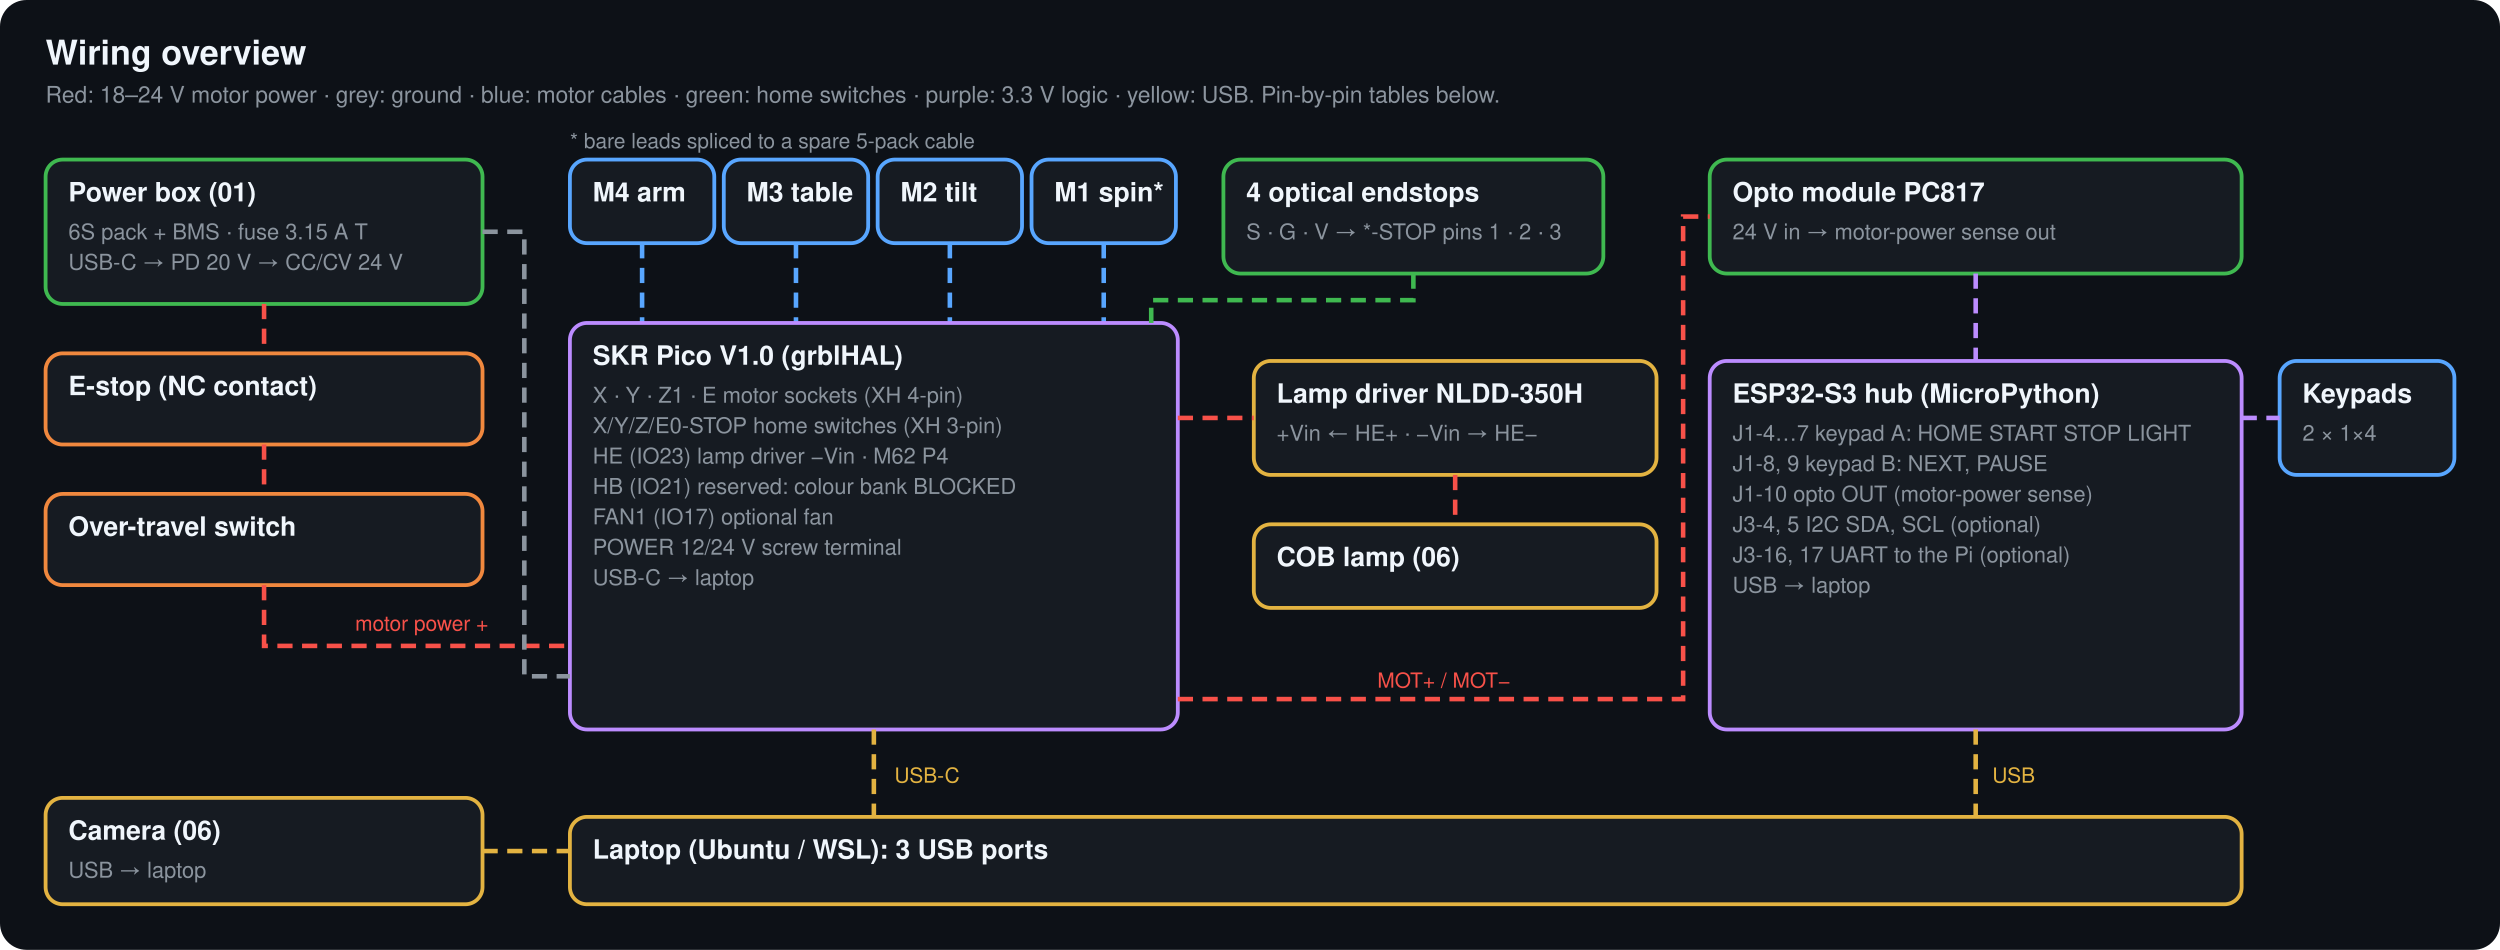
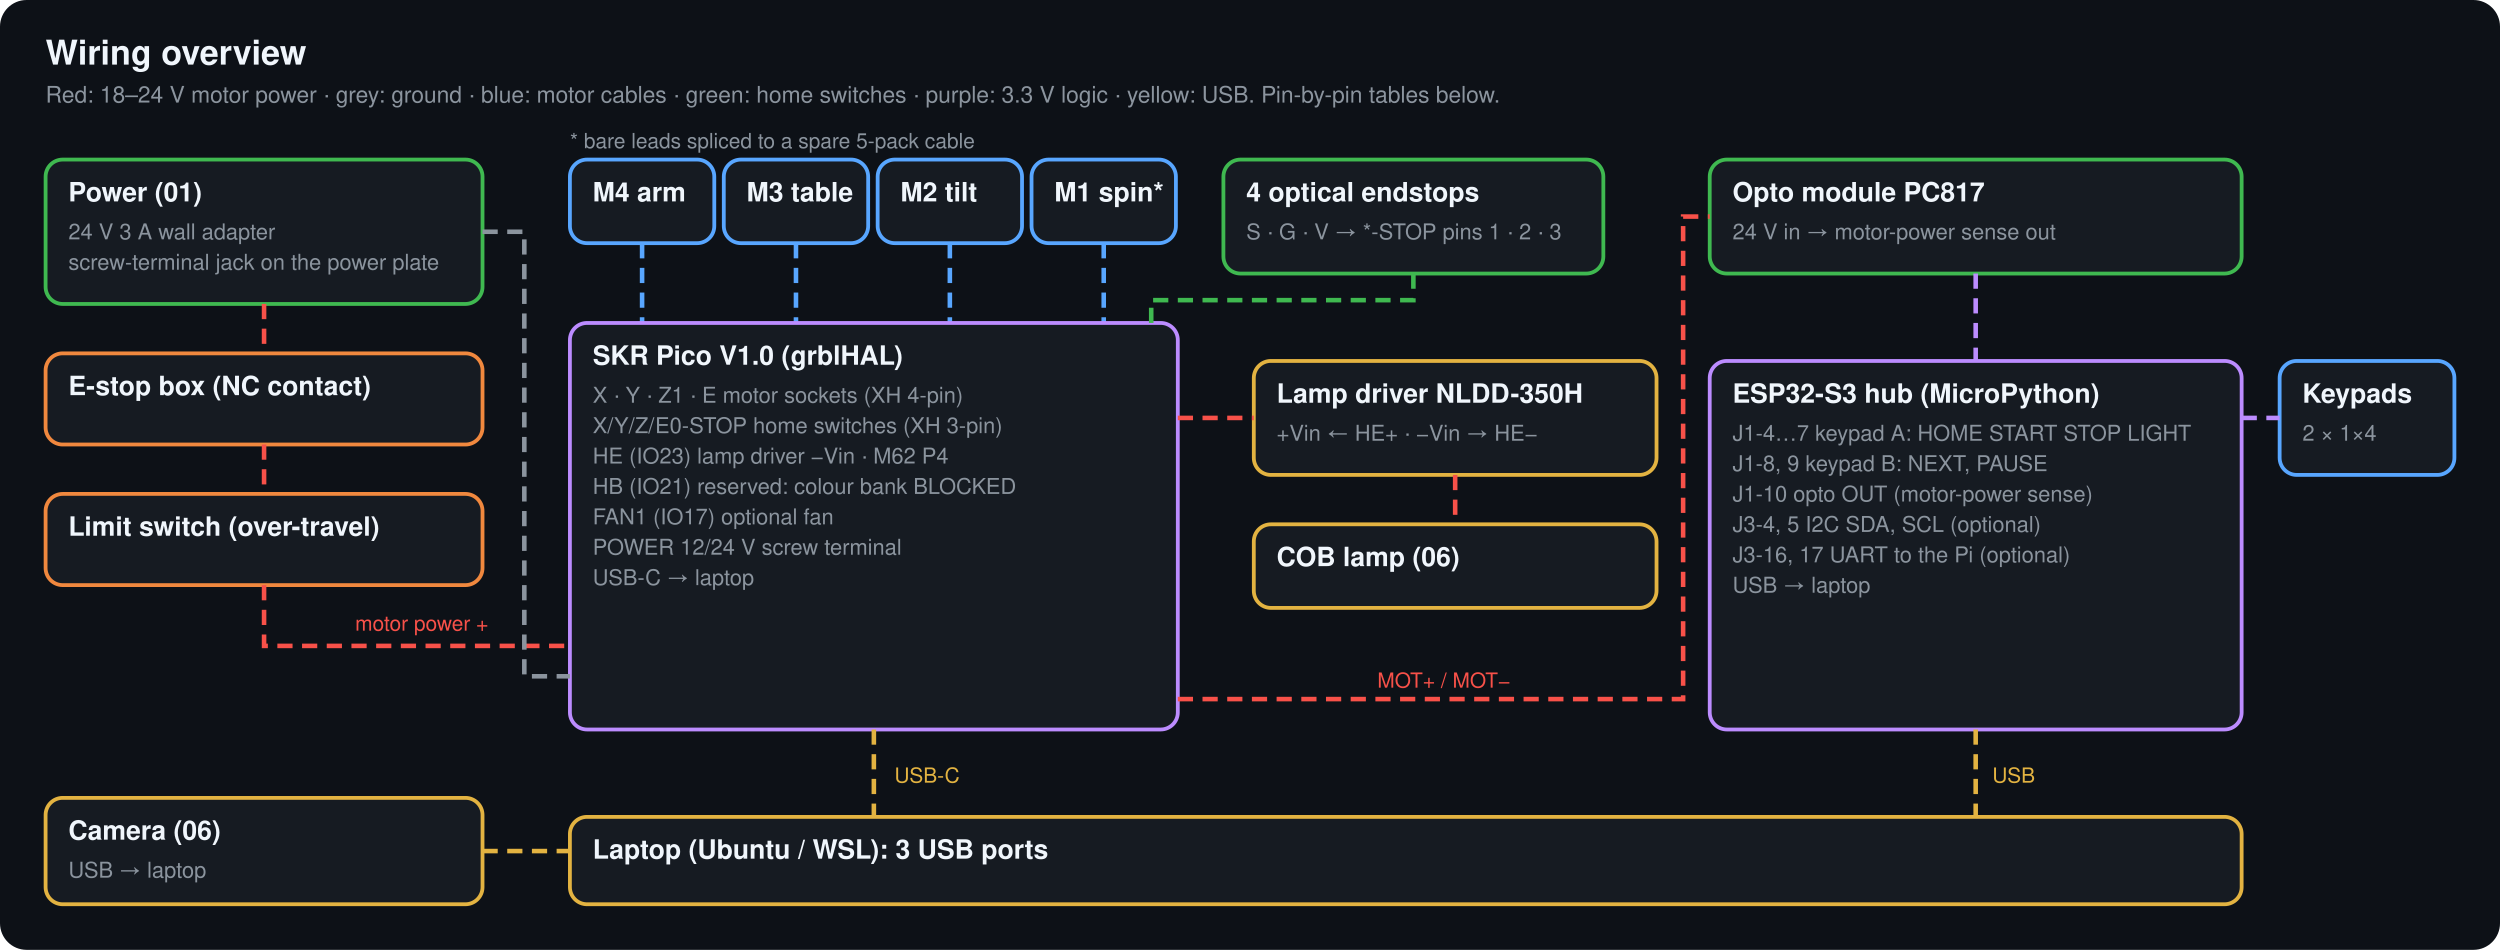
<svg xmlns="http://www.w3.org/2000/svg" viewBox="0 0 1316 500" font-family="Segoe UI,Helvetica,Arial,sans-serif">
  <rect width="1316" height="500" rx="14" fill="#0d1117" />
  <text x="24" y="34" fill="#f0f6fc" font-size="18" font-weight="600">Wiring overview</text>
  <text x="24" y="54" fill="#8b949e" font-size="12">Red: 18–24 V motor power · grey: ground · blue: motor cables · green: home switches · purple: 3.3 V logic · yellow: USB. Pin-by-pin tables below.</text>
  <rect x="24" y="84" width="230" height="76" rx="9" fill="#161b22" stroke="#3fb950" stroke-width="2" />
-   <text x="36" y="106" fill="#f0f6fc" font-size="14" font-weight="600">Power box (01)</text>
-   <text x="36" y="126" fill="#8b949e" font-size="11.5">6S pack + BMS · fuse 3.15 A T</text>
-   <text x="36" y="142" fill="#8b949e" font-size="11.5">USB-C → PD 20 V → CC/CV 24 V</text>
+   <text x="36" y="106" fill="#f0f6fc" font-size="14" font-weight="600">Power (01)</text>
+   <text x="36" y="126" fill="#8b949e" font-size="11.5">24 V 3 A wall adapter</text>
+   <text x="36" y="142" fill="#8b949e" font-size="11.5">screw-terminal jack on the power plate</text>
  <rect x="24" y="186" width="230" height="48" rx="9" fill="#161b22" stroke="#f0883e" stroke-width="2" />
-   <text x="36" y="208" fill="#f0f6fc" font-size="14" font-weight="600">E-stop (NC contact)</text>
+   <text x="36" y="208" fill="#f0f6fc" font-size="14" font-weight="600">E-stop box (NC contact)</text>
  <rect x="24" y="260" width="230" height="48" rx="9" fill="#161b22" stroke="#f0883e" stroke-width="2" />
-   <text x="36" y="282" fill="#f0f6fc" font-size="14" font-weight="600">Over-travel switch</text>
+   <text x="36" y="282" fill="#f0f6fc" font-size="14" font-weight="600">Limit switch (over-travel)</text>
  <path d="M139,160 L139,186" fill="none" stroke="#f85149" stroke-width="2.4" stroke-dasharray="8 5">
    <animate attributeName="stroke-dashoffset" from="26" to="0" dur="1.2s" repeatCount="indefinite" />
  </path>
  <path d="M139,234 L139,260" fill="none" stroke="#f85149" stroke-width="2.4" stroke-dasharray="8 5">
    <animate attributeName="stroke-dashoffset" from="26" to="0" dur="1.2s" repeatCount="indefinite" />
  </path>
  <rect x="300" y="84" width="76" height="44" rx="9" fill="#161b22" stroke="#58a6ff" stroke-width="2" />
  <text x="312" y="106" fill="#f0f6fc" font-size="14" font-weight="600">M4 arm</text>
  <path d="M338,128 L338,170" fill="none" stroke="#58a6ff" stroke-width="2.4" stroke-dasharray="8 5">
    <animate attributeName="stroke-dashoffset" from="26" to="0" dur="1.2s" repeatCount="indefinite" />
  </path>
  <rect x="381" y="84" width="76" height="44" rx="9" fill="#161b22" stroke="#58a6ff" stroke-width="2" />
  <text x="393" y="106" fill="#f0f6fc" font-size="14" font-weight="600">M3 table</text>
  <path d="M419,128 L419,170" fill="none" stroke="#58a6ff" stroke-width="2.4" stroke-dasharray="8 5">
    <animate attributeName="stroke-dashoffset" from="26" to="0" dur="1.2s" repeatCount="indefinite" />
  </path>
  <rect x="462" y="84" width="76" height="44" rx="9" fill="#161b22" stroke="#58a6ff" stroke-width="2" />
  <text x="474" y="106" fill="#f0f6fc" font-size="14" font-weight="600">M2 tilt</text>
  <path d="M500,128 L500,170" fill="none" stroke="#58a6ff" stroke-width="2.4" stroke-dasharray="8 5">
    <animate attributeName="stroke-dashoffset" from="26" to="0" dur="1.2s" repeatCount="indefinite" />
  </path>
  <rect x="543" y="84" width="76" height="44" rx="9" fill="#161b22" stroke="#58a6ff" stroke-width="2" />
  <text x="555" y="106" fill="#f0f6fc" font-size="14" font-weight="600">M1 spin*</text>
  <path d="M581,128 L581,170" fill="none" stroke="#58a6ff" stroke-width="2.4" stroke-dasharray="8 5">
    <animate attributeName="stroke-dashoffset" from="26" to="0" dur="1.2s" repeatCount="indefinite" />
  </path>
  <text x="300" y="78" fill="#8b949e" font-size="11">* bare leads spliced to a spare 5-pack cable</text>
  <rect x="300" y="170" width="320" height="214" rx="9" fill="#161b22" stroke="#bc8cff" stroke-width="2" />
  <text x="312" y="192" fill="#f0f6fc" font-size="14" font-weight="600">SKR Pico V1.0 (grblHAL)</text>
  <text x="312" y="212" fill="#8b949e" font-size="11.5">X · Y · Z1 · E   motor sockets (XH 4-pin)</text>
  <text x="312" y="228" fill="#8b949e" font-size="11.5">X/Y/Z/E0-STOP  home switches (XH 3-pin)</text>
  <text x="312" y="244" fill="#8b949e" font-size="11.5">HE (IO23)  lamp driver −Vin · M62 P4</text>
  <text x="312" y="260" fill="#8b949e" font-size="11.5">HB (IO21)  reserved: colour bank BLOCKED</text>
  <text x="312" y="276" fill="#8b949e" font-size="11.5">FAN1 (IO17)  optional fan</text>
  <text x="312" y="292" fill="#8b949e" font-size="11.5">POWER  12/24 V screw terminal</text>
  <text x="312" y="308" fill="#8b949e" font-size="11.5">USB-C  → laptop</text>
  <path d="M139,308 L139,340 L300,340" fill="none" stroke="#f85149" stroke-width="2.4" stroke-dasharray="8 5">
    <animate attributeName="stroke-dashoffset" from="26" to="0" dur="1.2s" repeatCount="indefinite" />
  </path>
  <text x="222" y="332" fill="#f85149" font-size="11" text-anchor="middle">motor power +</text>
  <path d="M254,122 L276,122 L276,356 L300,356" fill="none" stroke="#8b949e" stroke-width="2.4" stroke-dasharray="8 5">
    <animate attributeName="stroke-dashoffset" from="26" to="0" dur="1.2s" repeatCount="indefinite" />
  </path>
  <rect x="644" y="84" width="200" height="60" rx="9" fill="#161b22" stroke="#3fb950" stroke-width="2" />
  <text x="656" y="106" fill="#f0f6fc" font-size="14" font-weight="600">4 optical endstops</text>
  <text x="656" y="126" fill="#8b949e" font-size="11.5">S · G · V → *-STOP pins 1 · 2 · 3</text>
  <path d="M744,144 L744,158 L606,158 L606,170" fill="none" stroke="#3fb950" stroke-width="2.4" stroke-dasharray="8 5">
    <animate attributeName="stroke-dashoffset" from="26" to="0" dur="1.2s" repeatCount="indefinite" />
  </path>
  <rect x="660" y="190" width="212" height="60" rx="9" fill="#161b22" stroke="#e3b341" stroke-width="2" />
  <text x="672" y="212" fill="#f0f6fc" font-size="14" font-weight="600">Lamp driver NLDD-350H</text>
  <text x="672" y="232" fill="#8b949e" font-size="11.5">+Vin ← HE+ · −Vin → HE−</text>
  <path d="M620,220 L660,220" fill="none" stroke="#f85149" stroke-width="2.4" stroke-dasharray="8 5">
    <animate attributeName="stroke-dashoffset" from="26" to="0" dur="1.2s" repeatCount="indefinite" />
  </path>
  <rect x="660" y="276" width="212" height="44" rx="9" fill="#161b22" stroke="#e3b341" stroke-width="2" />
  <text x="672" y="298" fill="#f0f6fc" font-size="14" font-weight="600">COB lamp (06)</text>
  <path d="M766,250 L766,276" fill="none" stroke="#f85149" stroke-width="2.4" stroke-dasharray="8 5">
    <animate attributeName="stroke-dashoffset" from="26" to="0" dur="1.2s" repeatCount="indefinite" />
  </path>
  <rect x="900" y="84" width="280" height="60" rx="9" fill="#161b22" stroke="#3fb950" stroke-width="2" />
  <text x="912" y="106" fill="#f0f6fc" font-size="14" font-weight="600">Opto module PC817</text>
  <text x="912" y="126" fill="#8b949e" font-size="11.5">24 V in → motor-power sense out</text>
  <path d="M620,368 L886,368 L886,114 L900,114" fill="none" stroke="#f85149" stroke-width="2.4" stroke-dasharray="8 5">
    <animate attributeName="stroke-dashoffset" from="26" to="0" dur="1.2s" repeatCount="indefinite" />
  </path>
  <text x="760" y="362" fill="#f85149" font-size="11" text-anchor="middle">MOT+ / MOT−</text>
  <rect x="900" y="190" width="280" height="194" rx="9" fill="#161b22" stroke="#bc8cff" stroke-width="2" />
  <text x="912" y="212" fill="#f0f6fc" font-size="14" font-weight="600">ESP32-S3 hub (MicroPython)</text>
  <text x="912" y="232" fill="#8b949e" font-size="11.5">J1-4…7  keypad A: HOME START STOP LIGHT</text>
  <text x="912" y="248" fill="#8b949e" font-size="11.5">J1-8, 9  keypad B: NEXT, PAUSE</text>
  <text x="912" y="264" fill="#8b949e" font-size="11.5">J1-10  opto OUT (motor-power sense)</text>
  <text x="912" y="280" fill="#8b949e" font-size="11.5">J3-4, 5  I2C SDA, SCL (optional)</text>
  <text x="912" y="296" fill="#8b949e" font-size="11.5">J3-16, 17  UART to the Pi (optional)</text>
  <text x="912" y="312" fill="#8b949e" font-size="11.5">USB  → laptop</text>
  <path d="M1040,144 L1040,190" fill="none" stroke="#bc8cff" stroke-width="2.4" stroke-dasharray="8 5">
    <animate attributeName="stroke-dashoffset" from="26" to="0" dur="1.2s" repeatCount="indefinite" />
  </path>
  <rect x="1200" y="190" width="92" height="60" rx="9" fill="#161b22" stroke="#58a6ff" stroke-width="2" />
  <text x="1212" y="212" fill="#f0f6fc" font-size="14" font-weight="600">Keypads</text>
  <text x="1212" y="232" fill="#8b949e" font-size="11.5">2 × 1×4</text>
  <path d="M1180,220 L1200,220" fill="none" stroke="#bc8cff" stroke-width="2.4" stroke-dasharray="8 5">
    <animate attributeName="stroke-dashoffset" from="26" to="0" dur="1.2s" repeatCount="indefinite" />
  </path>
  <rect x="300" y="430" width="880" height="46" rx="9" fill="#161b22" stroke="#e3b341" stroke-width="2" />
  <text x="312" y="452" fill="#f0f6fc" font-size="14" font-weight="600">Laptop (Ubuntu / WSL): 3 USB ports</text>
  <path d="M460,384 L460,430" fill="none" stroke="#e3b341" stroke-width="2.4" stroke-dasharray="8 5">
    <animate attributeName="stroke-dashoffset" from="26" to="0" dur="1.2s" repeatCount="indefinite" />
  </path>
  <text x="488" y="412" fill="#e3b341" font-size="11" text-anchor="middle">USB-C</text>
  <path d="M1040,384 L1040,430" fill="none" stroke="#e3b341" stroke-width="2.4" stroke-dasharray="8 5">
    <animate attributeName="stroke-dashoffset" from="26" to="0" dur="1.2s" repeatCount="indefinite" />
  </path>
  <text x="1060" y="412" fill="#e3b341" font-size="11" text-anchor="middle">USB</text>
  <rect x="24" y="420" width="230" height="56" rx="9" fill="#161b22" stroke="#e3b341" stroke-width="2" />
  <text x="36" y="442" fill="#f0f6fc" font-size="14" font-weight="600">Camera (06)</text>
  <text x="36" y="462" fill="#8b949e" font-size="11.5">USB → laptop</text>
  <path d="M254,448 L300,448" fill="none" stroke="#e3b341" stroke-width="2.4" stroke-dasharray="8 5">
    <animate attributeName="stroke-dashoffset" from="26" to="0" dur="1.2s" repeatCount="indefinite" />
  </path>
</svg>
